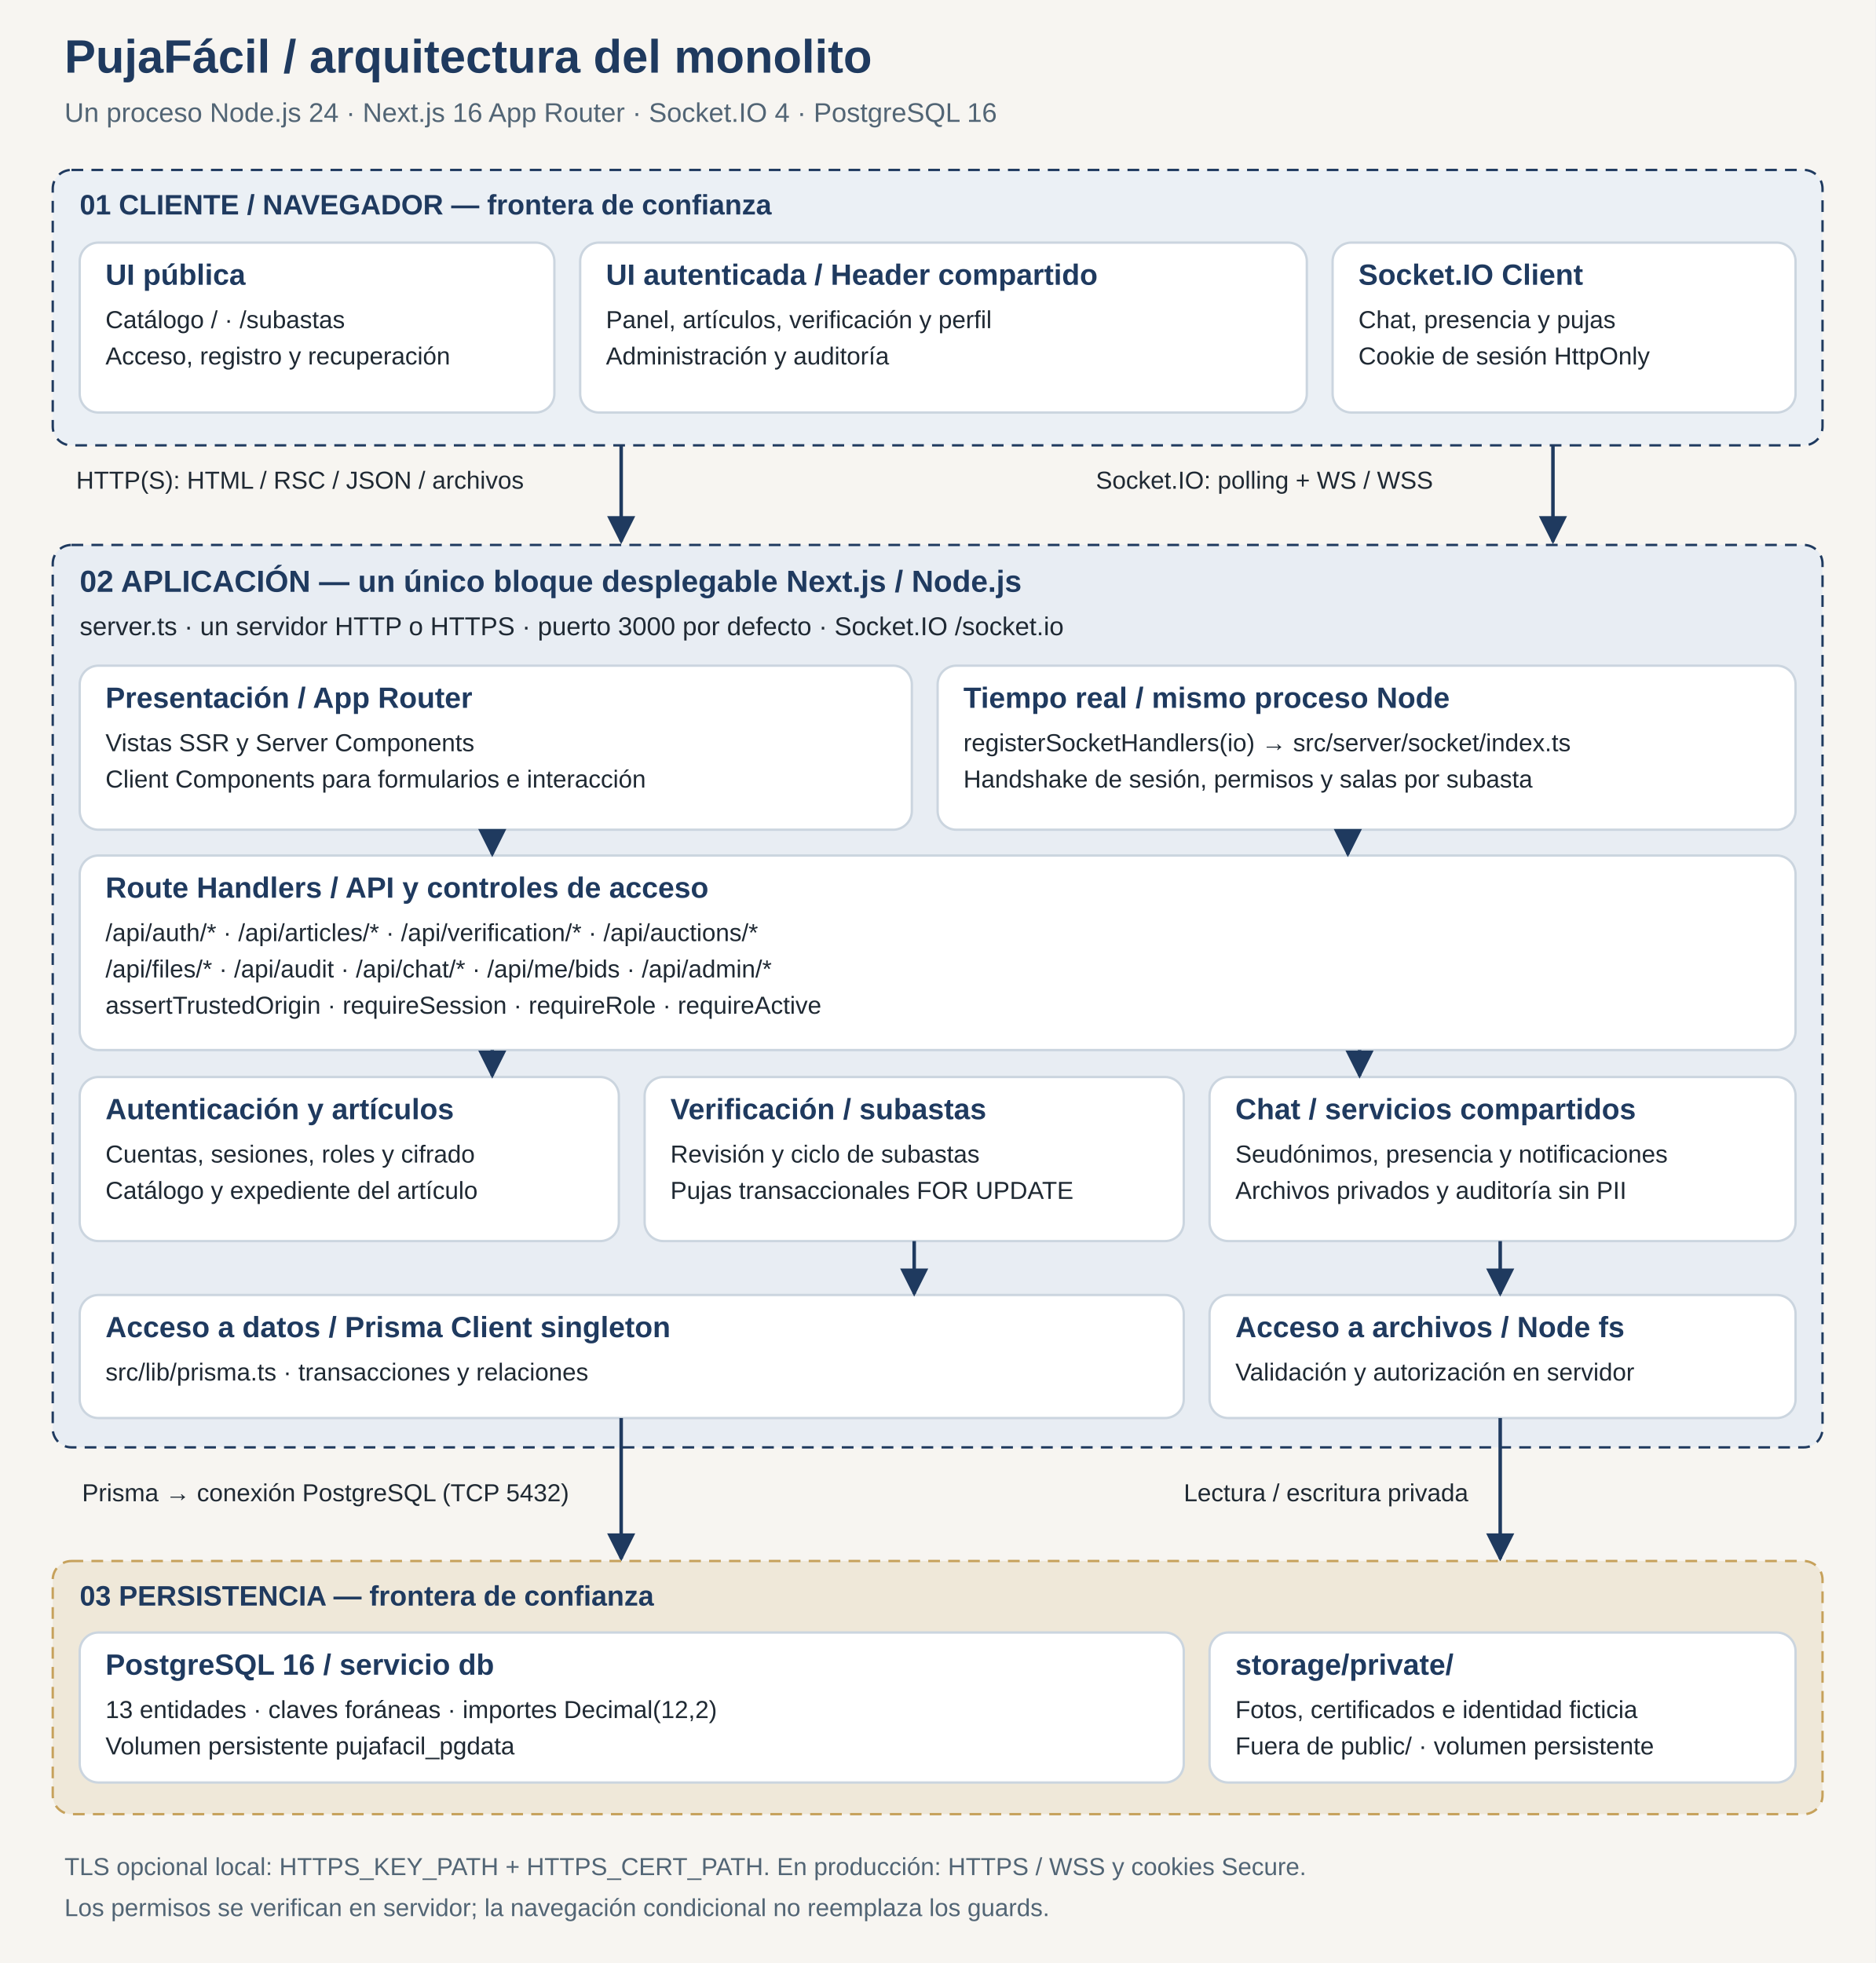
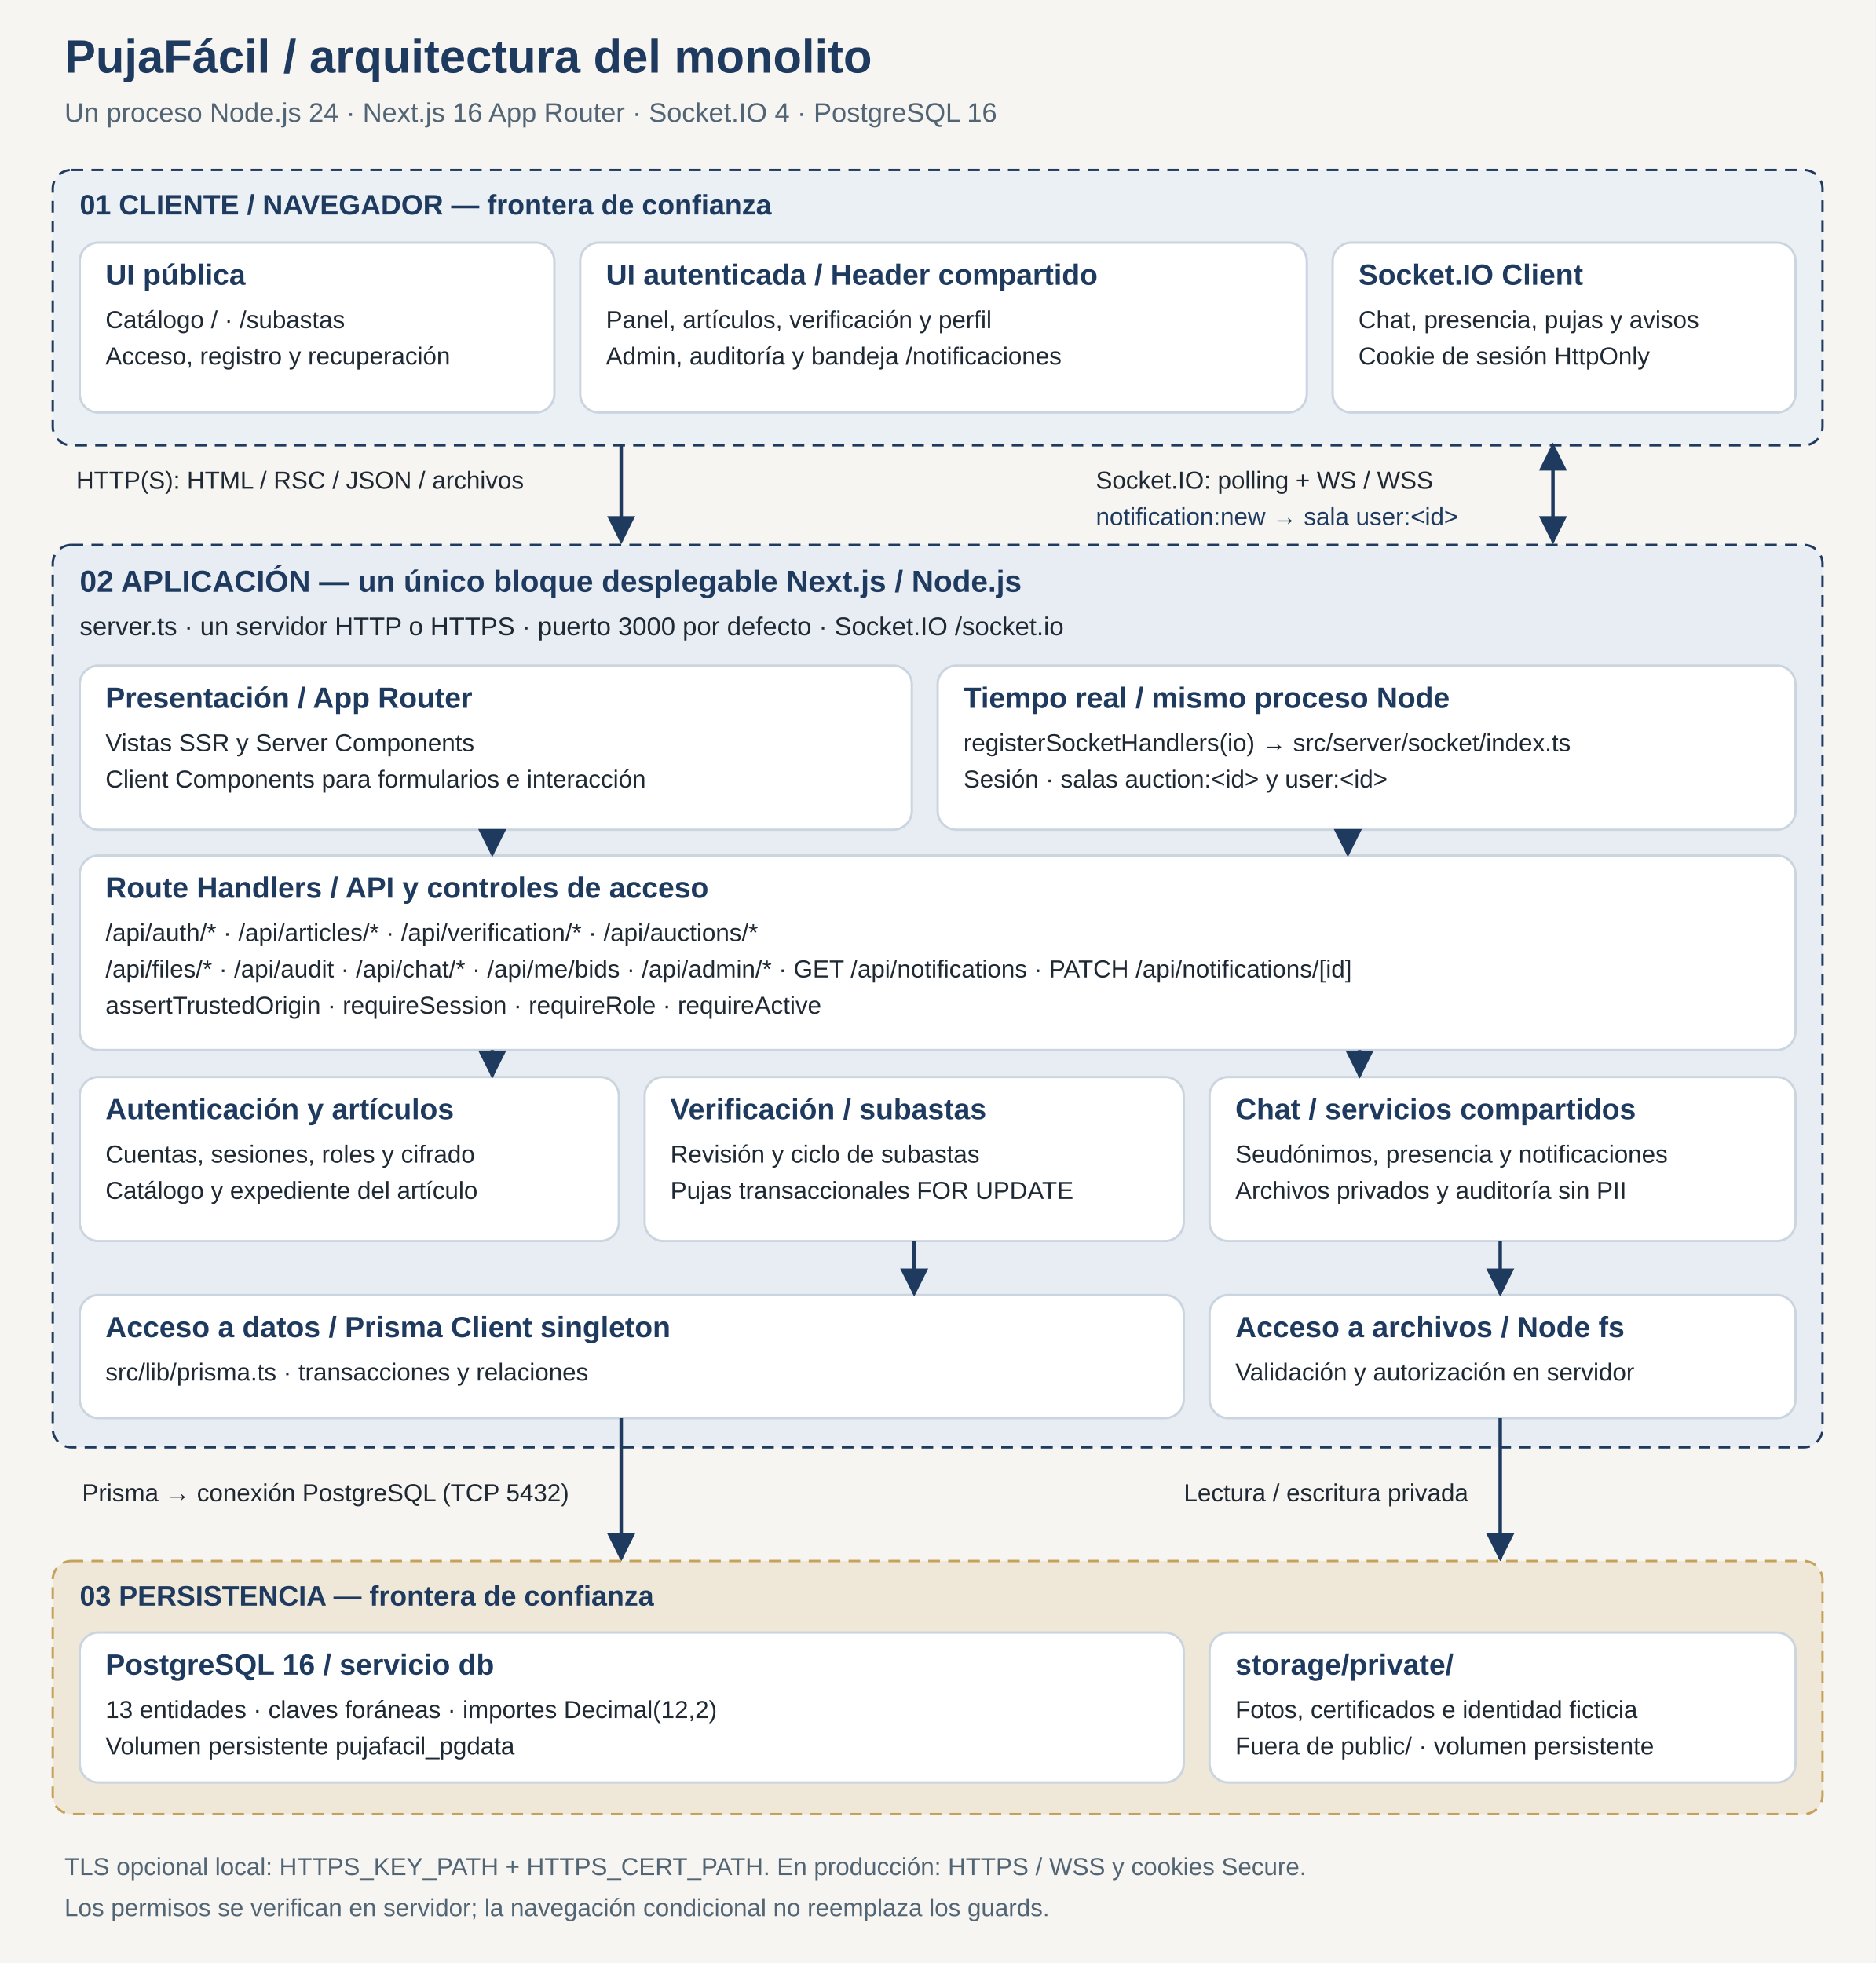
<svg xmlns="http://www.w3.org/2000/svg" width="1600" height="1675" viewBox="0 0 1600 1675" role="img">
  <defs>
    <marker id="arrow" viewBox="0 0 10 10" refX="9" refY="5" markerWidth="8" markerHeight="8" orient="auto-start-reverse">
      <path d="M 0 0 L 10 5 L 0 10 z" fill="#1F3A5F" />
    </marker>
  </defs>
  <rect width="100%" height="100%" fill="#F7F5F1" />
  <text x="55" y="62" font-family="Arial, sans-serif" font-size="40" font-weight="700" fill="#1F3A5F">PujaFácil / arquitectura del monolito</text>
  <text x="55" y="104" font-family="Arial, sans-serif" font-size="23" font-weight="400" fill="#526575">Un proceso Node.js 24 · Next.js 16 App Router · Socket.IO 4 · PostgreSQL 16</text>
  <rect x="45" y="145" width="1510" height="235" rx="16" fill="#EBF0F5" stroke="#1F3A5F" stroke-width="2" stroke-dasharray="10 7" />
  <text x="68" y="183" font-family="Arial, sans-serif" font-size="24" font-weight="700" fill="#1F3A5F">01  CLIENTE / NAVEGADOR — frontera de confianza</text>
  <rect x="68" y="207" width="405" height="145" rx="16" fill="white" stroke="#CBD5DF" stroke-width="2" />
  <text x="90" y="243" font-family="Arial, sans-serif" font-size="25" font-weight="700" fill="#1F3A5F">UI pública</text>
  <text x="90" y="280" font-family="Arial, sans-serif" font-size="21" font-weight="400" fill="#1F2933">Catálogo / · /subastas</text>
  <text x="90" y="311" font-family="Arial, sans-serif" font-size="21" font-weight="400" fill="#1F2933">Acceso, registro y recuperación</text>
  <rect x="495" y="207" width="620" height="145" rx="16" fill="white" stroke="#CBD5DF" stroke-width="2" />
  <text x="517" y="243" font-family="Arial, sans-serif" font-size="25" font-weight="700" fill="#1F3A5F">UI autenticada / Header compartido</text>
  <text x="517" y="280" font-family="Arial, sans-serif" font-size="21" font-weight="400" fill="#1F2933">Panel, artículos, verificación y perfil</text>
-   <text x="517" y="311" font-family="Arial, sans-serif" font-size="21" font-weight="400" fill="#1F2933">Administración y auditoría</text>
+   <text x="517" y="311" font-family="Arial, sans-serif" font-size="21" font-weight="400" fill="#1F2933">Admin, auditoría y bandeja /notificaciones</text>
  <rect x="1137" y="207" width="395" height="145" rx="16" fill="white" stroke="#CBD5DF" stroke-width="2" />
  <text x="1159" y="243" font-family="Arial, sans-serif" font-size="25" font-weight="700" fill="#1F3A5F">Socket.IO Client</text>
-   <text x="1159" y="280" font-family="Arial, sans-serif" font-size="21" font-weight="400" fill="#1F2933">Chat, presencia y pujas</text>
+   <text x="1159" y="280" font-family="Arial, sans-serif" font-size="21" font-weight="400" fill="#1F2933">Chat, presencia, pujas y avisos</text>
  <text x="1159" y="311" font-family="Arial, sans-serif" font-size="21" font-weight="400" fill="#1F2933">Cookie de sesión HttpOnly</text>
  <polyline points="530,380 530,462" fill="none" stroke="#1F3A5F" stroke-width="3" marker-end="url(#arrow)" />
  <text x="65" y="417" font-family="Arial, sans-serif" font-size="21" font-weight="400" fill="#1F2933">HTTP(S): HTML / RSC / JSON / archivos</text>
-   <polyline points="1325,380 1325,462" fill="none" stroke="#1F3A5F" stroke-width="3" marker-end="url(#arrow)" />
+   <polyline points="1325,380 1325,462" fill="none" stroke="#1F3A5F" stroke-width="3" marker-start="url(#arrow)" marker-end="url(#arrow)" />
  <text x="935" y="417" font-family="Arial, sans-serif" font-size="21" font-weight="400" fill="#1F2933">Socket.IO: polling + WS / WSS</text>
+   <text x="935" y="448" font-family="Arial, sans-serif" font-size="21" font-weight="400" fill="#1F3A5F">notification:new → sala user:&lt;id&gt;</text>
  <rect x="45" y="465" width="1510" height="770" rx="16" fill="#E8EDF3" stroke="#1F3A5F" stroke-width="2" stroke-dasharray="10 7" />
  <text x="68" y="505" font-family="Arial, sans-serif" font-size="26" font-weight="700" fill="#1F3A5F">02  APLICACIÓN — un único bloque desplegable Next.js / Node.js</text>
  <text x="68" y="542" font-family="Arial, sans-serif" font-size="22" font-weight="400" fill="#1F2933">server.ts · un servidor HTTP o HTTPS · puerto 3000 por defecto · Socket.IO /socket.io</text>
  <rect x="68" y="568" width="710" height="140" rx="16" fill="white" stroke="#CBD5DF" stroke-width="2" />
  <text x="90" y="604" font-family="Arial, sans-serif" font-size="25" font-weight="700" fill="#1F3A5F">Presentación / App Router</text>
  <text x="90" y="641" font-family="Arial, sans-serif" font-size="21" font-weight="400" fill="#1F2933">Vistas SSR y Server Components</text>
  <text x="90" y="672" font-family="Arial, sans-serif" font-size="21" font-weight="400" fill="#1F2933">Client Components para formularios e interacción</text>
  <rect x="800" y="568" width="732" height="140" rx="16" fill="white" stroke="#CBD5DF" stroke-width="2" />
  <text x="822" y="604" font-family="Arial, sans-serif" font-size="25" font-weight="700" fill="#1F3A5F">Tiempo real / mismo proceso Node</text>
  <text x="822" y="641" font-family="Arial, sans-serif" font-size="21" font-weight="400" fill="#1F2933">registerSocketHandlers(io) → src/server/socket/index.ts</text>
-   <text x="822" y="672" font-family="Arial, sans-serif" font-size="21" font-weight="400" fill="#1F2933">Handshake de sesión, permisos y salas por subasta</text>
+   <text x="822" y="672" font-family="Arial, sans-serif" font-size="21" font-weight="400" fill="#1F2933">Sesión · salas auction:&lt;id&gt; y user:&lt;id&gt;</text>
  <rect x="68" y="730" width="1464" height="166" rx="16" fill="white" stroke="#CBD5DF" stroke-width="2" />
  <text x="90" y="766" font-family="Arial, sans-serif" font-size="25" font-weight="700" fill="#1F3A5F">Route Handlers / API y controles de acceso</text>
  <text x="90" y="803" font-family="Arial, sans-serif" font-size="21" font-weight="400" fill="#1F2933">/api/auth/* · /api/articles/* · /api/verification/* · /api/auctions/*</text>
-   <text x="90" y="834" font-family="Arial, sans-serif" font-size="21" font-weight="400" fill="#1F2933">/api/files/* · /api/audit · /api/chat/* · /api/me/bids · /api/admin/*</text>
+   <text x="90" y="834" font-family="Arial, sans-serif" font-size="21" font-weight="400" fill="#1F2933">/api/files/* · /api/audit · /api/chat/* · /api/me/bids · /api/admin/* · GET /api/notifications · PATCH /api/notifications/[id]</text>
  <text x="90" y="865" font-family="Arial, sans-serif" font-size="21" font-weight="400" fill="#1F2933">assertTrustedOrigin · requireSession · requireRole · requireActive</text>
  <polyline points="420,708 420,729" fill="none" stroke="#1F3A5F" stroke-width="3" marker-end="url(#arrow)" />
  <polyline points="1150,708 1150,729" fill="none" stroke="#1F3A5F" stroke-width="3" marker-end="url(#arrow)" />
  <rect x="68" y="919" width="460" height="140" rx="16" fill="white" stroke="#CBD5DF" stroke-width="2" />
  <text x="90" y="955" font-family="Arial, sans-serif" font-size="25" font-weight="700" fill="#1F3A5F">Autenticación y artículos</text>
  <text x="90" y="992" font-family="Arial, sans-serif" font-size="21" font-weight="400" fill="#1F2933">Cuentas, sesiones, roles y cifrado</text>
  <text x="90" y="1023" font-family="Arial, sans-serif" font-size="21" font-weight="400" fill="#1F2933">Catálogo y expediente del artículo</text>
  <rect x="550" y="919" width="460" height="140" rx="16" fill="white" stroke="#CBD5DF" stroke-width="2" />
  <text x="572" y="955" font-family="Arial, sans-serif" font-size="25" font-weight="700" fill="#1F3A5F">Verificación / subastas</text>
  <text x="572" y="992" font-family="Arial, sans-serif" font-size="21" font-weight="400" fill="#1F2933">Revisión y ciclo de subastas</text>
  <text x="572" y="1023" font-family="Arial, sans-serif" font-size="21" font-weight="400" fill="#1F2933">Pujas transaccionales FOR UPDATE</text>
  <rect x="1032" y="919" width="500" height="140" rx="16" fill="white" stroke="#CBD5DF" stroke-width="2" />
  <text x="1054" y="955" font-family="Arial, sans-serif" font-size="25" font-weight="700" fill="#1F3A5F">Chat / servicios compartidos</text>
  <text x="1054" y="992" font-family="Arial, sans-serif" font-size="21" font-weight="400" fill="#1F2933">Seudónimos, presencia y notificaciones</text>
  <text x="1054" y="1023" font-family="Arial, sans-serif" font-size="21" font-weight="400" fill="#1F2933">Archivos privados y auditoría sin PII</text>
  <polyline points="420,896 420,918" fill="none" stroke="#1F3A5F" stroke-width="3" marker-end="url(#arrow)" />
  <polyline points="1160,896 1160,918" fill="none" stroke="#1F3A5F" stroke-width="3" marker-end="url(#arrow)" />
  <rect x="68" y="1105" width="942" height="105" rx="16" fill="white" stroke="#CBD5DF" stroke-width="2" />
  <text x="90" y="1141" font-family="Arial, sans-serif" font-size="25" font-weight="700" fill="#1F3A5F">Acceso a datos / Prisma Client singleton</text>
  <text x="90" y="1178" font-family="Arial, sans-serif" font-size="21" font-weight="400" fill="#1F2933">src/lib/prisma.ts · transacciones y relaciones</text>
  <rect x="1032" y="1105" width="500" height="105" rx="16" fill="white" stroke="#CBD5DF" stroke-width="2" />
  <text x="1054" y="1141" font-family="Arial, sans-serif" font-size="25" font-weight="700" fill="#1F3A5F">Acceso a archivos / Node fs</text>
  <text x="1054" y="1178" font-family="Arial, sans-serif" font-size="21" font-weight="400" fill="#1F2933">Validación y autorización en servidor</text>
  <polyline points="780,1059 780,1104" fill="none" stroke="#1F3A5F" stroke-width="3" marker-end="url(#arrow)" />
  <polyline points="1280,1059 1280,1104" fill="none" stroke="#1F3A5F" stroke-width="3" marker-end="url(#arrow)" />
  <polyline points="530,1210 530,1330" fill="none" stroke="#1F3A5F" stroke-width="3" marker-end="url(#arrow)" />
  <text x="70" y="1281" font-family="Arial, sans-serif" font-size="21" font-weight="400" fill="#1F2933">Prisma → conexión PostgreSQL (TCP 5432)</text>
  <polyline points="1280,1210 1280,1330" fill="none" stroke="#1F3A5F" stroke-width="3" marker-end="url(#arrow)" />
  <text x="1010" y="1281" font-family="Arial, sans-serif" font-size="21" font-weight="400" fill="#1F2933">Lectura / escritura privada</text>
  <rect x="45" y="1332" width="1510" height="216" rx="16" fill="#EFE8D9" stroke="#C6A15B" stroke-width="2" stroke-dasharray="10 7" />
  <text x="68" y="1370" font-family="Arial, sans-serif" font-size="24" font-weight="700" fill="#1F3A5F">03  PERSISTENCIA — frontera de confianza</text>
  <rect x="68" y="1393" width="942" height="128" rx="16" fill="white" stroke="#CBD5DF" stroke-width="2" />
  <text x="90" y="1429" font-family="Arial, sans-serif" font-size="25" font-weight="700" fill="#1F3A5F">PostgreSQL 16 / servicio db</text>
  <text x="90" y="1466" font-family="Arial, sans-serif" font-size="21" font-weight="400" fill="#1F2933">13 entidades · claves foráneas · importes Decimal(12,2)</text>
  <text x="90" y="1497" font-family="Arial, sans-serif" font-size="21" font-weight="400" fill="#1F2933">Volumen persistente pujafacil_pgdata</text>
  <rect x="1032" y="1393" width="500" height="128" rx="16" fill="white" stroke="#CBD5DF" stroke-width="2" />
  <text x="1054" y="1429" font-family="Arial, sans-serif" font-size="25" font-weight="700" fill="#1F3A5F">storage/private/</text>
  <text x="1054" y="1466" font-family="Arial, sans-serif" font-size="21" font-weight="400" fill="#1F2933">Fotos, certificados e identidad ficticia</text>
  <text x="1054" y="1497" font-family="Arial, sans-serif" font-size="21" font-weight="400" fill="#1F2933">Fuera de public/ · volumen persistente</text>
  <text x="55" y="1600" font-family="Arial, sans-serif" font-size="21" font-weight="400" fill="#526575">TLS opcional local: HTTPS_KEY_PATH + HTTPS_CERT_PATH. En producción: HTTPS / WSS y cookies Secure.</text>
  <text x="55" y="1635" font-family="Arial, sans-serif" font-size="21" font-weight="400" fill="#526575">Los permisos se verifican en servidor; la navegación condicional no reemplaza los guards.</text>
</svg>
